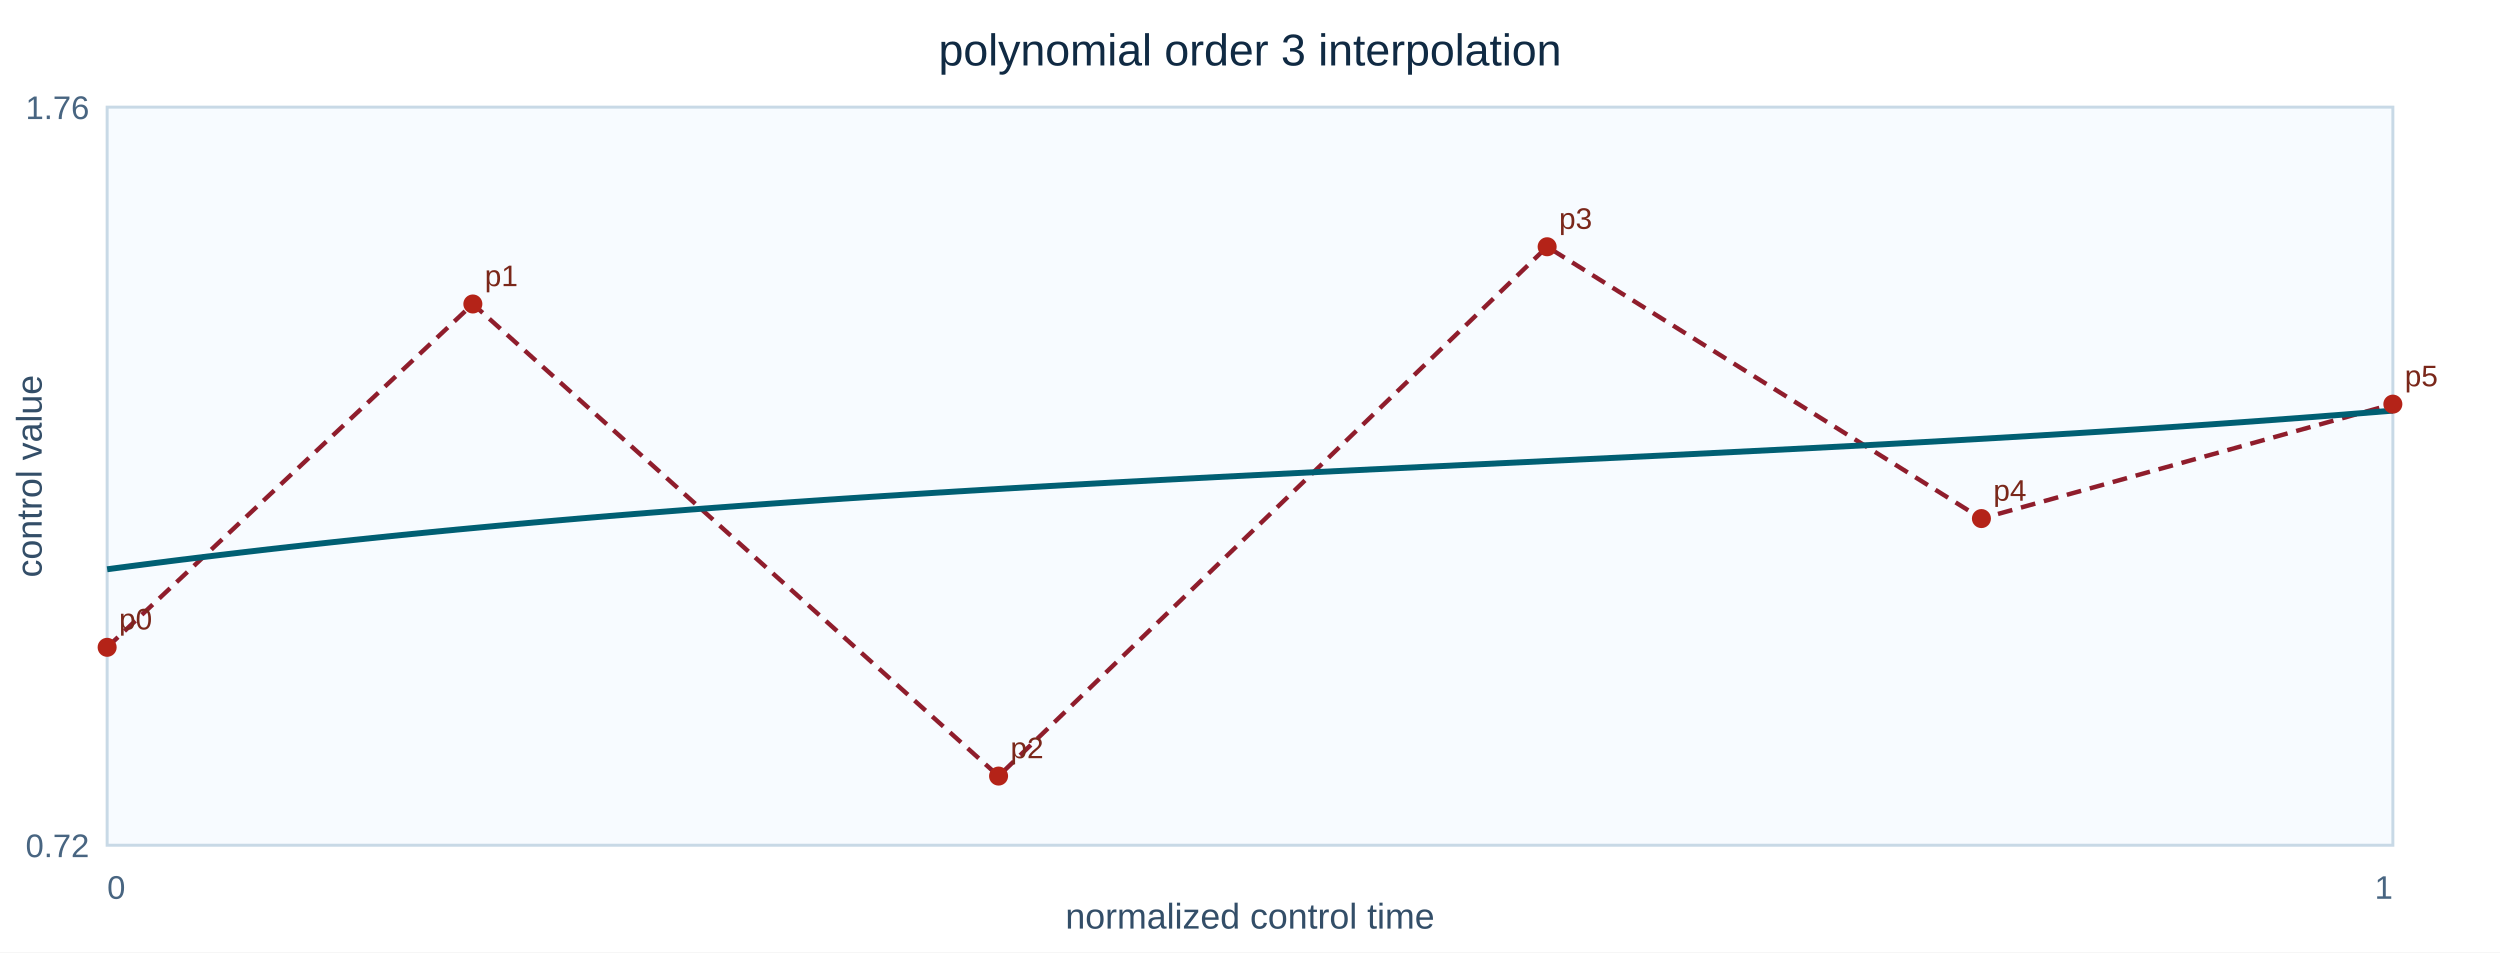
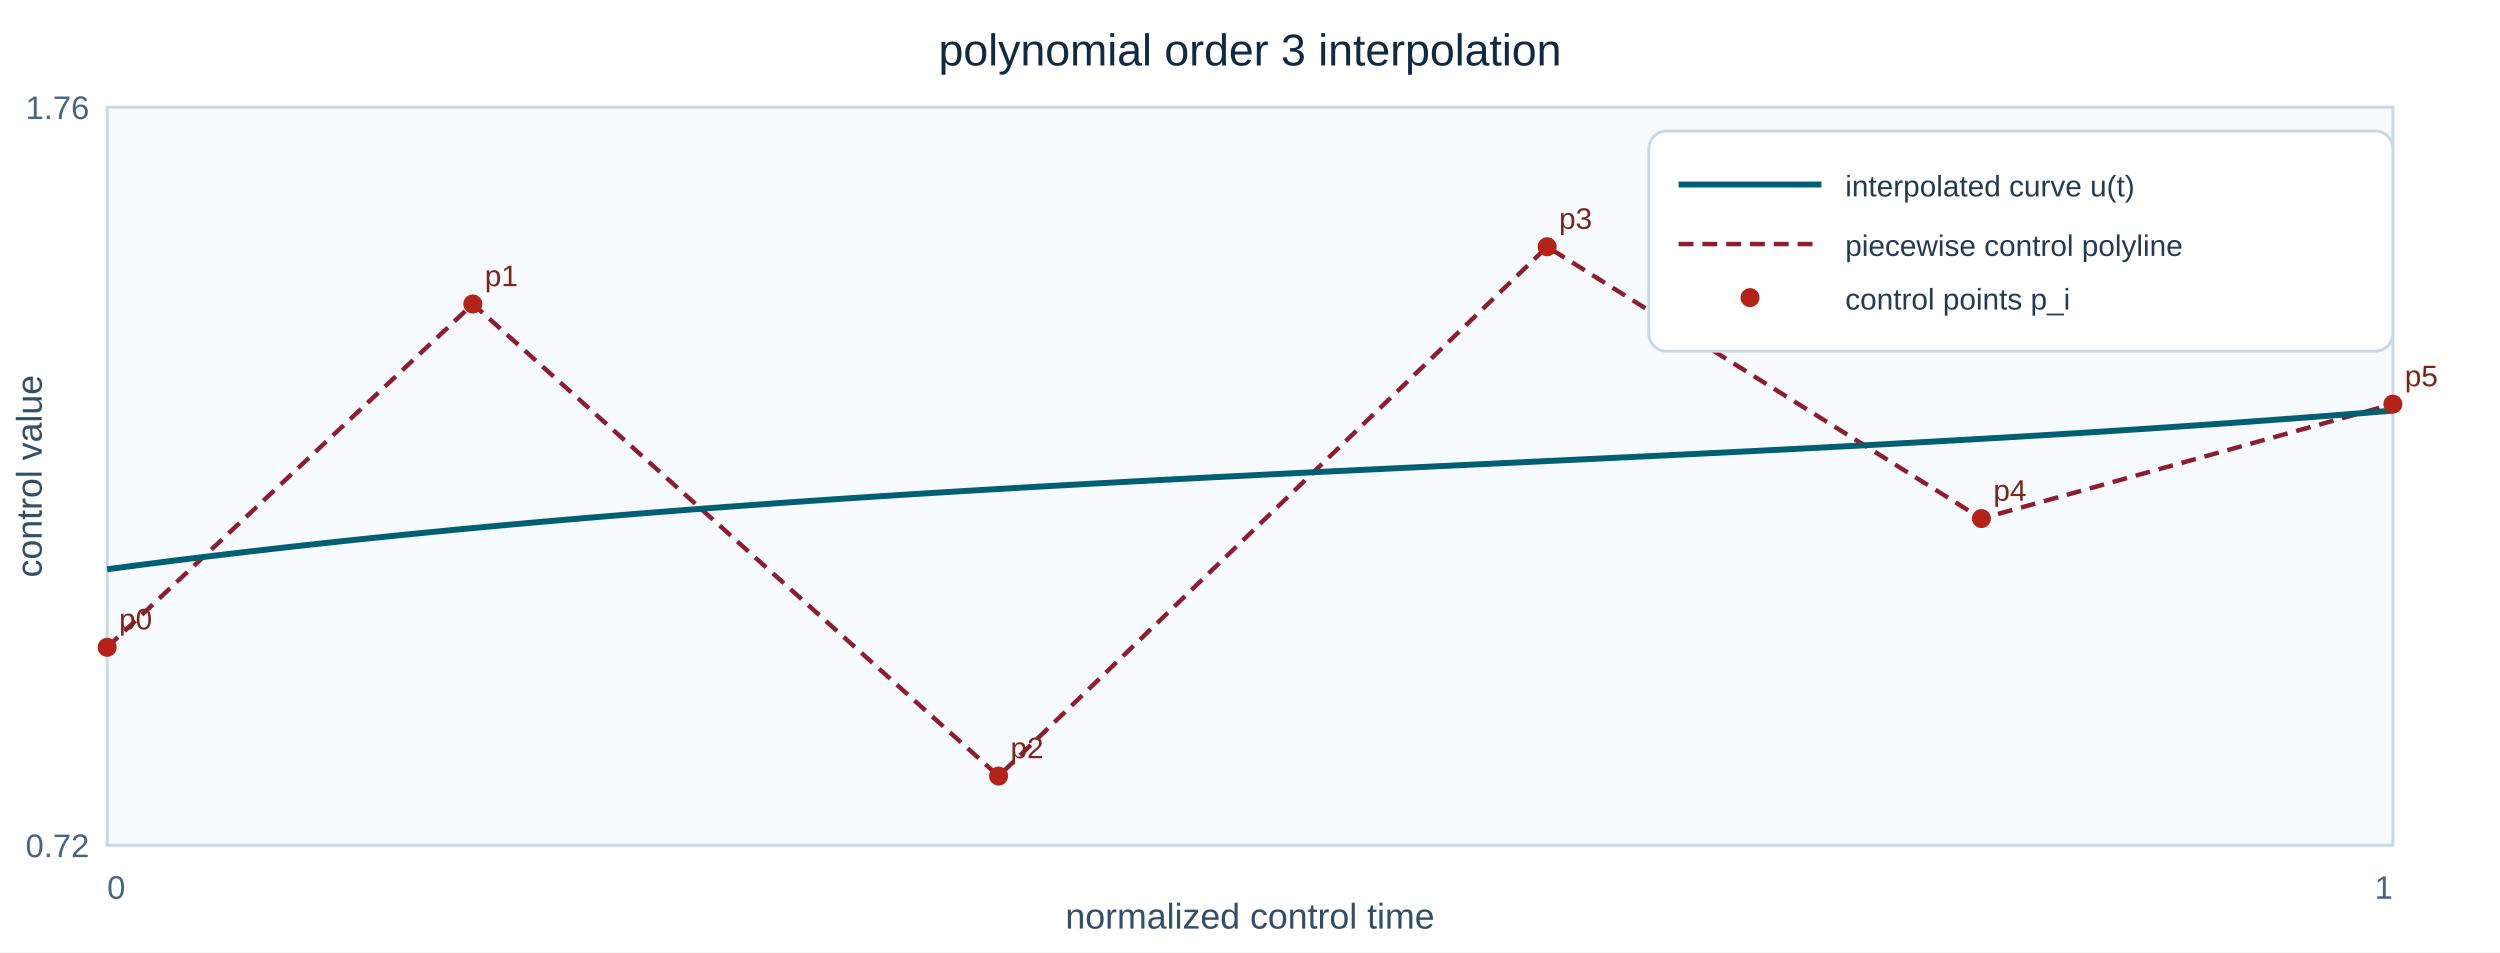
<svg xmlns="http://www.w3.org/2000/svg" width="840" height="320" viewBox="0 0 840 320">
  <rect x="0" y="0" width="840" height="320" fill="#ffffff" />
  <rect x="36" y="36" width="768" height="248" fill="#f7fbff" stroke="#c8d9e6" />
  <polyline fill="none" stroke="#8f1d2c" stroke-width="1.5" stroke-dasharray="5 3" points="36.00,217.50 158.88,102.14 335.52,260.76 519.84,82.91 665.76,174.24 804.00,135.79" />
  <polyline fill="none" stroke="#005f73" stroke-width="2" points="36.00,191.28 36.64,191.19 37.28,191.11 37.92,191.02 38.56,190.94 39.20,190.85 39.84,190.77 40.48,190.68 41.12,190.60 41.76,190.52 42.41,190.43 43.05,190.35 43.69,190.26 44.33,190.18 44.97,190.10 45.61,190.01 46.25,189.93 46.89,189.85 47.53,189.77 48.17,189.68 48.81,189.60 49.45,189.52 50.09,189.44 50.73,189.36 51.37,189.27 52.01,189.19 52.65,189.11 53.29,189.03 53.93,188.95 54.58,188.87 55.22,188.79 55.86,188.71 56.50,188.62 57.14,188.54 57.78,188.46 58.42,188.38 59.06,188.30 59.70,188.22 60.34,188.14 60.98,188.06 61.62,187.98 62.26,187.91 62.90,187.83 63.54,187.75 64.18,187.67 64.82,187.59 65.46,187.51 66.11,187.43 66.75,187.35 67.39,187.28 68.03,187.20 68.67,187.12 69.31,187.04 69.95,186.96 70.59,186.89 71.23,186.81 71.87,186.73 72.51,186.65 73.15,186.58 73.79,186.50 74.43,186.42 75.07,186.35 75.71,186.27 76.35,186.19 76.99,186.12 77.63,186.04 78.28,185.97 78.92,185.89 79.56,185.82 80.20,185.74 80.84,185.66 81.48,185.59 82.12,185.51 82.76,185.44 83.40,185.36 84.04,185.29 84.68,185.22 85.32,185.14 85.96,185.07 86.60,184.99 87.24,184.92 87.88,184.84 88.52,184.77 89.16,184.70 89.80,184.62 90.45,184.55 91.09,184.48 91.73,184.40 92.37,184.33 93.01,184.26 93.65,184.19 94.29,184.11 94.93,184.04 95.57,183.97 96.21,183.90 96.85,183.82 97.49,183.75 98.13,183.68 98.77,183.61 99.41,183.54 100.05,183.47 100.69,183.40 101.33,183.32 101.97,183.25 102.62,183.18 103.26,183.11 103.90,183.04 104.54,182.97 105.18,182.90 105.82,182.83 106.46,182.76 107.10,182.69 107.74,182.62 108.38,182.55 109.02,182.48 109.66,182.41 110.30,182.34 110.94,182.27 111.58,182.20 112.22,182.13 112.86,182.07 113.50,182.00 114.15,181.93 114.79,181.86 115.43,181.79 116.07,181.72 116.71,181.66 117.35,181.59 117.99,181.52 118.63,181.45 119.27,181.38 119.91,181.32 120.55,181.25 121.19,181.18 121.83,181.12 122.47,181.05 123.11,180.98 123.75,180.92 124.39,180.85 125.03,180.78 125.67,180.72 126.32,180.65 126.96,180.58 127.60,180.52 128.24,180.45 128.88,180.39 129.52,180.32 130.16,180.25 130.80,180.19 131.44,180.12 132.08,180.06 132.72,179.99 133.36,179.93 134.00,179.86 134.64,179.80 135.28,179.73 135.92,179.67 136.56,179.61 137.20,179.54 137.84,179.48 138.49,179.41 139.13,179.35 139.77,179.29 140.41,179.22 141.05,179.16 141.69,179.10 142.33,179.03 142.97,178.97 143.61,178.91 144.25,178.84 144.89,178.78 145.53,178.72 146.17,178.66 146.81,178.59 147.45,178.53 148.09,178.47 148.73,178.41 149.37,178.34 150.02,178.28 150.66,178.22 151.30,178.16 151.94,178.10 152.58,178.04 153.22,177.97 153.86,177.91 154.50,177.85 155.14,177.79 155.78,177.73 156.42,177.67 157.06,177.61 157.70,177.55 158.34,177.49 158.98,177.43 159.62,177.37 160.26,177.31 160.90,177.25 161.54,177.19 162.19,177.13 162.83,177.07 163.47,177.01 164.11,176.95 164.75,176.89 165.39,176.83 166.03,176.77 166.67,176.71 167.31,176.65 167.95,176.59 168.59,176.54 169.23,176.48 169.87,176.42 170.51,176.36 171.15,176.30 171.79,176.24 172.43,176.19 173.07,176.13 173.71,176.07 174.36,176.01 175.00,175.95 175.64,175.90 176.28,175.84 176.92,175.78 177.56,175.72 178.20,175.67 178.84,175.61 179.48,175.55 180.12,175.50 180.76,175.44 181.40,175.38 182.04,175.33 182.68,175.27 183.32,175.21 183.96,175.16 184.60,175.10 185.24,175.05 185.88,174.99 186.53,174.93 187.17,174.88 187.81,174.82 188.45,174.77 189.09,174.71 189.73,174.66 190.37,174.60 191.01,174.55 191.65,174.49 192.29,174.44 192.93,174.38 193.57,174.33 194.21,174.27 194.85,174.22 195.49,174.16 196.13,174.11 196.77,174.06 197.41,174.00 198.06,173.95 198.70,173.89 199.34,173.84 199.98,173.79 200.62,173.73 201.26,173.68 201.90,173.63 202.54,173.57 203.18,173.52 203.82,173.47 204.46,173.41 205.10,173.36 205.74,173.31 206.38,173.26 207.02,173.20 207.66,173.15 208.30,173.10 208.94,173.05 209.58,172.99 210.23,172.94 210.87,172.89 211.51,172.84 212.15,172.79 212.79,172.73 213.43,172.68 214.07,172.63 214.71,172.58 215.35,172.53 215.99,172.48 216.63,172.43 217.27,172.37 217.91,172.32 218.55,172.27 219.19,172.22 219.83,172.17 220.47,172.12 221.11,172.07 221.75,172.02 222.40,171.97 223.04,171.92 223.68,171.87 224.32,171.82 224.96,171.77 225.60,171.72 226.24,171.67 226.88,171.62 227.52,171.57 228.16,171.52 228.80,171.47 229.44,171.42 230.08,171.37 230.72,171.32 231.36,171.27 232.00,171.22 232.64,171.17 233.28,171.13 233.92,171.08 234.57,171.03 235.21,170.98 235.85,170.93 236.49,170.88 237.13,170.83 237.77,170.79 238.41,170.74 239.05,170.69 239.69,170.64 240.33,170.59 240.97,170.55 241.61,170.50 242.25,170.45 242.89,170.40 243.53,170.36 244.17,170.31 244.81,170.26 245.45,170.21 246.10,170.17 246.74,170.12 247.38,170.07 248.02,170.02 248.66,169.98 249.30,169.93 249.94,169.88 250.58,169.84 251.22,169.79 251.86,169.75 252.50,169.70 253.14,169.65 253.78,169.61 254.42,169.56 255.06,169.51 255.70,169.47 256.34,169.42 256.98,169.38 257.62,169.33 258.27,169.28 258.91,169.24 259.55,169.19 260.19,169.15 260.83,169.10 261.47,169.06 262.11,169.01 262.75,168.97 263.39,168.92 264.03,168.88 264.67,168.83 265.31,168.79 265.95,168.74 266.59,168.70 267.23,168.65 267.87,168.61 268.51,168.57 269.15,168.52 269.79,168.48 270.44,168.43 271.08,168.39 271.72,168.34 272.36,168.30 273.00,168.26 273.64,168.21 274.28,168.17 274.92,168.13 275.56,168.08 276.20,168.04 276.84,167.99 277.48,167.95 278.12,167.91 278.76,167.86 279.40,167.82 280.04,167.78 280.68,167.74 281.32,167.69 281.96,167.65 282.61,167.61 283.25,167.56 283.89,167.52 284.53,167.48 285.17,167.44 285.81,167.39 286.45,167.35 287.09,167.31 287.73,167.27 288.37,167.23 289.01,167.18 289.65,167.14 290.29,167.10 290.93,167.06 291.57,167.02 292.21,166.97 292.85,166.93 293.49,166.89 294.14,166.85 294.78,166.81 295.42,166.77 296.06,166.72 296.70,166.68 297.34,166.64 297.98,166.60 298.62,166.56 299.26,166.52 299.90,166.48 300.54,166.44 301.18,166.40 301.82,166.36 302.46,166.31 303.10,166.27 303.74,166.23 304.38,166.19 305.02,166.15 305.66,166.11 306.31,166.07 306.95,166.03 307.59,165.99 308.23,165.95 308.87,165.91 309.51,165.87 310.15,165.83 310.79,165.79 311.43,165.75 312.07,165.71 312.71,165.67 313.35,165.63 313.99,165.59 314.63,165.55 315.27,165.51 315.91,165.47 316.55,165.44 317.19,165.40 317.83,165.36 318.48,165.32 319.12,165.28 319.76,165.24 320.40,165.20 321.04,165.16 321.68,165.12 322.32,165.08 322.96,165.05 323.60,165.01 324.24,164.97 324.88,164.93 325.52,164.89 326.16,164.85 326.80,164.81 327.44,164.78 328.08,164.74 328.72,164.70 329.36,164.66 330.01,164.62 330.65,164.59 331.29,164.55 331.93,164.51 332.57,164.47 333.21,164.43 333.85,164.40 334.49,164.36 335.13,164.32 335.77,164.28 336.41,164.25 337.05,164.21 337.69,164.17 338.33,164.13 338.97,164.10 339.61,164.06 340.25,164.02 340.89,163.98 341.53,163.95 342.18,163.91 342.82,163.87 343.46,163.84 344.10,163.80 344.74,163.76 345.38,163.73 346.02,163.69 346.66,163.65 347.30,163.62 347.94,163.58 348.58,163.54 349.22,163.51 349.86,163.47 350.50,163.43 351.14,163.40 351.78,163.36 352.42,163.32 353.06,163.29 353.70,163.25 354.35,163.22 354.99,163.18 355.63,163.14 356.27,163.11 356.91,163.07 357.55,163.04 358.19,163.00 358.83,162.96 359.47,162.93 360.11,162.89 360.75,162.86 361.39,162.82 362.03,162.79 362.67,162.75 363.31,162.72 363.95,162.68 364.59,162.64 365.23,162.61 365.87,162.57 366.52,162.54 367.16,162.50 367.80,162.47 368.44,162.43 369.08,162.40 369.72,162.36 370.36,162.33 371.00,162.29 371.64,162.26 372.28,162.22 372.92,162.19 373.56,162.15 374.20,162.12 374.84,162.08 375.48,162.05 376.12,162.02 376.76,161.98 377.40,161.95 378.05,161.91 378.69,161.88 379.33,161.84 379.97,161.81 380.61,161.77 381.25,161.74 381.89,161.71 382.53,161.67 383.17,161.64 383.81,161.60 384.45,161.57 385.09,161.54 385.73,161.50 386.37,161.47 387.01,161.43 387.65,161.40 388.29,161.37 388.93,161.33 389.57,161.30 390.22,161.26 390.86,161.23 391.50,161.20 392.14,161.16 392.78,161.13 393.42,161.10 394.06,161.06 394.70,161.03 395.34,161.00 395.98,160.96 396.62,160.93 397.26,160.90 397.90,160.86 398.54,160.83 399.18,160.80 399.82,160.76 400.46,160.73 401.10,160.70 401.74,160.66 402.39,160.63 403.03,160.60 403.67,160.56 404.31,160.53 404.95,160.50 405.59,160.47 406.23,160.43 406.87,160.40 407.51,160.37 408.15,160.33 408.79,160.30 409.43,160.27 410.07,160.24 410.71,160.20 411.35,160.17 411.99,160.14 412.63,160.11 413.27,160.07 413.91,160.04 414.56,160.01 415.20,159.98 415.84,159.94 416.48,159.91 417.12,159.88 417.76,159.85 418.40,159.81 419.04,159.78 419.68,159.75 420.32,159.72 420.96,159.68 421.60,159.65 422.24,159.62 422.88,159.59 423.52,159.56 424.16,159.52 424.80,159.49 425.44,159.46 426.09,159.43 426.73,159.40 427.37,159.36 428.01,159.33 428.65,159.30 429.29,159.27 429.93,159.24 430.57,159.21 431.21,159.17 431.85,159.14 432.49,159.11 433.13,159.08 433.77,159.05 434.41,159.01 435.05,158.98 435.69,158.95 436.33,158.92 436.97,158.89 437.61,158.86 438.26,158.83 438.90,158.79 439.54,158.76 440.18,158.73 440.82,158.70 441.46,158.67 442.10,158.64 442.74,158.60 443.38,158.57 444.02,158.54 444.66,158.51 445.30,158.48 445.94,158.45 446.58,158.42 447.22,158.39 447.86,158.35 448.50,158.32 449.14,158.29 449.78,158.26 450.43,158.23 451.07,158.20 451.71,158.17 452.35,158.14 452.99,158.11 453.63,158.07 454.27,158.04 454.91,158.01 455.55,157.98 456.19,157.95 456.83,157.92 457.47,157.89 458.11,157.86 458.75,157.83 459.39,157.80 460.03,157.76 460.67,157.73 461.31,157.70 461.95,157.67 462.60,157.64 463.24,157.61 463.88,157.58 464.52,157.55 465.16,157.52 465.80,157.49 466.44,157.46 467.08,157.42 467.72,157.39 468.36,157.36 469.00,157.33 469.64,157.30 470.28,157.27 470.92,157.24 471.56,157.21 472.20,157.18 472.84,157.15 473.48,157.12 474.13,157.09 474.77,157.06 475.41,157.03 476.05,157.00 476.69,156.96 477.33,156.93 477.97,156.90 478.61,156.87 479.25,156.84 479.89,156.81 480.53,156.78 481.17,156.75 481.81,156.72 482.45,156.69 483.09,156.66 483.73,156.63 484.37,156.60 485.01,156.57 485.65,156.54 486.30,156.51 486.94,156.48 487.58,156.45 488.22,156.41 488.86,156.38 489.50,156.35 490.14,156.32 490.78,156.29 491.42,156.26 492.06,156.23 492.70,156.20 493.34,156.17 493.98,156.14 494.62,156.11 495.26,156.08 495.90,156.05 496.54,156.02 497.18,155.99 497.82,155.96 498.47,155.93 499.11,155.90 499.75,155.87 500.39,155.84 501.03,155.81 501.67,155.78 502.31,155.75 502.95,155.71 503.59,155.68 504.23,155.65 504.87,155.62 505.51,155.59 506.15,155.56 506.79,155.53 507.43,155.50 508.07,155.47 508.71,155.44 509.35,155.41 509.99,155.38 510.64,155.35 511.28,155.32 511.92,155.29 512.56,155.26 513.20,155.23 513.84,155.20 514.48,155.17 515.12,155.14 515.76,155.11 516.40,155.08 517.04,155.05 517.68,155.01 518.32,154.98 518.96,154.95 519.60,154.92 520.24,154.89 520.88,154.86 521.52,154.83 522.17,154.80 522.81,154.77 523.45,154.74 524.09,154.71 524.73,154.68 525.37,154.65 526.01,154.62 526.65,154.59 527.29,154.56 527.93,154.53 528.57,154.50 529.21,154.47 529.85,154.44 530.49,154.40 531.13,154.37 531.77,154.34 532.41,154.31 533.05,154.28 533.69,154.25 534.34,154.22 534.98,154.19 535.62,154.16 536.26,154.13 536.90,154.10 537.54,154.07 538.18,154.04 538.82,154.01 539.46,153.98 540.10,153.95 540.74,153.91 541.38,153.88 542.02,153.85 542.66,153.82 543.30,153.79 543.94,153.76 544.58,153.73 545.22,153.70 545.86,153.67 546.51,153.64 547.15,153.61 547.79,153.58 548.43,153.55 549.07,153.51 549.71,153.48 550.35,153.45 550.99,153.42 551.63,153.39 552.27,153.36 552.91,153.33 553.55,153.30 554.19,153.27 554.83,153.24 555.47,153.20 556.11,153.17 556.75,153.14 557.39,153.11 558.04,153.08 558.68,153.05 559.32,153.02 559.96,152.99 560.60,152.96 561.24,152.92 561.88,152.89 562.52,152.86 563.16,152.83 563.80,152.80 564.44,152.77 565.08,152.74 565.72,152.71 566.36,152.67 567.00,152.64 567.64,152.61 568.28,152.58 568.92,152.55 569.56,152.52 570.21,152.49 570.85,152.45 571.49,152.42 572.13,152.39 572.77,152.36 573.41,152.33 574.05,152.30 574.69,152.27 575.33,152.23 575.97,152.20 576.61,152.17 577.25,152.14 577.89,152.11 578.53,152.08 579.17,152.04 579.81,152.01 580.45,151.98 581.09,151.95 581.73,151.92 582.38,151.88 583.02,151.85 583.66,151.82 584.30,151.79 584.94,151.76 585.58,151.72 586.22,151.69 586.86,151.66 587.50,151.63 588.14,151.60 588.78,151.56 589.42,151.53 590.06,151.50 590.70,151.47 591.34,151.44 591.98,151.40 592.62,151.37 593.26,151.34 593.90,151.31 594.55,151.27 595.19,151.24 595.83,151.21 596.47,151.18 597.11,151.14 597.75,151.11 598.39,151.08 599.03,151.05 599.67,151.01 600.31,150.98 600.95,150.95 601.59,150.92 602.23,150.88 602.87,150.85 603.51,150.82 604.15,150.78 604.79,150.75 605.43,150.72 606.08,150.69 606.72,150.65 607.36,150.62 608.00,150.59 608.64,150.55 609.28,150.52 609.92,150.49 610.56,150.45 611.20,150.42 611.84,150.39 612.48,150.35 613.12,150.32 613.76,150.29 614.40,150.25 615.04,150.22 615.68,150.19 616.32,150.15 616.96,150.12 617.60,150.09 618.25,150.05 618.89,150.02 619.53,149.99 620.17,149.95 620.81,149.92 621.45,149.89 622.09,149.85 622.73,149.82 623.37,149.78 624.01,149.75 624.65,149.72 625.29,149.68 625.93,149.65 626.57,149.61 627.21,149.58 627.85,149.55 628.49,149.51 629.13,149.48 629.77,149.44 630.42,149.41 631.06,149.37 631.70,149.34 632.34,149.31 632.98,149.27 633.62,149.24 634.26,149.20 634.90,149.17 635.54,149.13 636.18,149.10 636.82,149.06 637.46,149.03 638.10,148.99 638.74,148.96 639.38,148.92 640.02,148.89 640.66,148.86 641.30,148.82 641.94,148.79 642.59,148.75 643.23,148.71 643.87,148.68 644.51,148.64 645.15,148.61 645.79,148.57 646.43,148.54 647.07,148.50 647.71,148.47 648.35,148.43 648.99,148.40 649.63,148.36 650.27,148.33 650.91,148.29 651.55,148.25 652.19,148.22 652.83,148.18 653.47,148.15 654.12,148.11 654.76,148.07 655.40,148.04 656.04,148.00 656.68,147.97 657.32,147.93 657.96,147.89 658.60,147.86 659.24,147.82 659.88,147.79 660.52,147.75 661.16,147.71 661.80,147.68 662.44,147.64 663.08,147.60 663.72,147.57 664.36,147.53 665.00,147.49 665.64,147.46 666.29,147.42 666.93,147.38 667.57,147.35 668.21,147.31 668.85,147.27 669.49,147.23 670.13,147.20 670.77,147.16 671.41,147.12 672.05,147.09 672.69,147.05 673.33,147.01 673.97,146.97 674.61,146.94 675.25,146.90 675.89,146.86 676.53,146.82 677.17,146.79 677.81,146.75 678.46,146.71 679.10,146.67 679.74,146.63 680.38,146.60 681.02,146.56 681.66,146.52 682.30,146.48 682.94,146.44 683.58,146.40 684.22,146.37 684.86,146.33 685.50,146.29 686.14,146.25 686.78,146.21 687.42,146.17 688.06,146.14 688.70,146.10 689.34,146.06 689.98,146.02 690.63,145.98 691.27,145.94 691.91,145.90 692.55,145.86 693.19,145.82 693.83,145.78 694.47,145.74 695.11,145.71 695.75,145.67 696.39,145.63 697.03,145.59 697.67,145.55 698.31,145.51 698.95,145.47 699.59,145.43 700.23,145.39 700.87,145.35 701.51,145.31 702.16,145.27 702.80,145.23 703.44,145.19 704.08,145.15 704.72,145.11 705.36,145.07 706.00,145.03 706.64,144.99 707.28,144.95 707.92,144.91 708.56,144.86 709.20,144.82 709.84,144.78 710.48,144.74 711.12,144.70 711.76,144.66 712.40,144.62 713.04,144.58 713.68,144.54 714.33,144.50 714.97,144.45 715.61,144.41 716.25,144.37 716.89,144.33 717.53,144.29 718.17,144.25 718.81,144.21 719.45,144.16 720.09,144.12 720.73,144.08 721.37,144.04 722.01,144.00 722.65,143.95 723.29,143.91 723.93,143.87 724.57,143.83 725.21,143.78 725.85,143.74 726.50,143.70 727.14,143.66 727.78,143.61 728.42,143.57 729.06,143.53 729.70,143.49 730.34,143.44 730.98,143.40 731.62,143.36 732.26,143.31 732.90,143.27 733.54,143.23 734.18,143.18 734.82,143.14 735.46,143.10 736.10,143.05 736.74,143.01 737.38,142.96 738.03,142.92 738.67,142.88 739.31,142.83 739.95,142.79 740.59,142.74 741.23,142.70 741.87,142.66 742.51,142.61 743.15,142.57 743.79,142.52 744.43,142.48 745.07,142.43 745.71,142.39 746.35,142.34 746.99,142.30 747.63,142.25 748.27,142.21 748.91,142.16 749.55,142.12 750.20,142.07 750.84,142.03 751.48,141.98 752.12,141.94 752.76,141.89 753.40,141.85 754.04,141.80 754.68,141.75 755.32,141.71 755.96,141.66 756.60,141.62 757.24,141.57 757.88,141.52 758.52,141.48 759.16,141.43 759.80,141.38 760.44,141.34 761.08,141.29 761.72,141.24 762.37,141.20 763.01,141.15 763.65,141.10 764.29,141.06 764.93,141.01 765.57,140.96 766.21,140.91 766.85,140.87 767.49,140.82 768.13,140.77 768.77,140.72 769.41,140.68 770.05,140.63 770.69,140.58 771.33,140.53 771.97,140.49 772.61,140.44 773.25,140.39 773.89,140.34 774.54,140.29 775.18,140.24 775.82,140.19 776.46,140.15 777.10,140.10 777.74,140.05 778.38,140.00 779.02,139.95 779.66,139.90 780.30,139.85 780.94,139.80 781.58,139.75 782.22,139.70 782.86,139.65 783.50,139.60 784.14,139.56 784.78,139.51 785.42,139.46 786.07,139.41 786.71,139.36 787.35,139.31 787.99,139.26 788.63,139.20 789.27,139.15 789.91,139.10 790.55,139.05 791.19,139.00 791.83,138.95 792.47,138.90 793.11,138.85 793.75,138.80 794.39,138.75 795.03,138.70 795.67,138.64 796.31,138.59 796.95,138.54 797.59,138.49 798.24,138.44 798.88,138.39 799.52,138.33 800.16,138.28 800.80,138.23 801.44,138.18 802.08,138.13 802.72,138.07 803.36,138.02 804.00,137.97" />
  <circle cx="36.00" cy="217.50" r="3.2" fill="#b42318" />
  <text x="40.00" y="211.50" font-family="Arial, Helvetica, sans-serif" font-size="10" fill="#7a271a">p0</text>
  <circle cx="158.88" cy="102.14" r="3.2" fill="#b42318" />
  <text x="162.88" y="96.14" font-family="Arial, Helvetica, sans-serif" font-size="10" fill="#7a271a">p1</text>
  <circle cx="335.52" cy="260.76" r="3.2" fill="#b42318" />
  <text x="339.52" y="254.76" font-family="Arial, Helvetica, sans-serif" font-size="10" fill="#7a271a">p2</text>
  <circle cx="519.84" cy="82.91" r="3.2" fill="#b42318" />
  <text x="523.84" y="76.91" font-family="Arial, Helvetica, sans-serif" font-size="10" fill="#7a271a">p3</text>
  <circle cx="665.76" cy="174.24" r="3.2" fill="#b42318" />
  <text x="669.76" y="168.24" font-family="Arial, Helvetica, sans-serif" font-size="10" fill="#7a271a">p4</text>
  <circle cx="804.00" cy="135.79" r="3.2" fill="#b42318" />
  <text x="808.00" y="129.79" font-family="Arial, Helvetica, sans-serif" font-size="10" fill="#7a271a">p5</text>
+   <rect x="554" y="44" width="250" height="74" rx="6" ry="6" fill="#ffffff" stroke="#c8d9e6" />
+   <line x1="564" y1="62" x2="612" y2="62" stroke="#005f73" stroke-width="2" />
+   <text x="620" y="66" font-family="Arial, Helvetica, sans-serif" font-size="10" fill="#243b53">interpolated curve u(t)</text>
+   <line x1="564" y1="82" x2="612" y2="82" stroke="#8f1d2c" stroke-width="1.5" stroke-dasharray="5 3" />
+   <text x="620" y="86" font-family="Arial, Helvetica, sans-serif" font-size="10" fill="#243b53">piecewise control polyline</text>
+   <circle cx="588" cy="100" r="3.2" fill="#b42318" />
+   <text x="620" y="104" font-family="Arial, Helvetica, sans-serif" font-size="10" fill="#243b53">control points p_i</text>
  <text x="420.0" y="22" text-anchor="middle" font-family="Arial, Helvetica, sans-serif" font-size="15" fill="#102a43">polynomial order 3 interpolation</text>
  <text x="420.0" y="312" text-anchor="middle" font-family="Arial, Helvetica, sans-serif" font-size="12" fill="#334e68">normalized control time</text>
  <text x="14" y="160.0" transform="rotate(-90 14,160.0)" text-anchor="middle" font-family="Arial, Helvetica, sans-serif" font-size="12" fill="#334e68">control value</text>
  <text x="36" y="302" font-family="Arial, Helvetica, sans-serif" font-size="11" fill="#486581">0</text>
  <text x="804" y="302" text-anchor="end" font-family="Arial, Helvetica, sans-serif" font-size="11" fill="#486581">1</text>
  <text x="30" y="40" text-anchor="end" font-family="Arial, Helvetica, sans-serif" font-size="11" fill="#486581">1.76</text>
  <text x="30" y="288" text-anchor="end" font-family="Arial, Helvetica, sans-serif" font-size="11" fill="#486581">0.72</text>
</svg>
